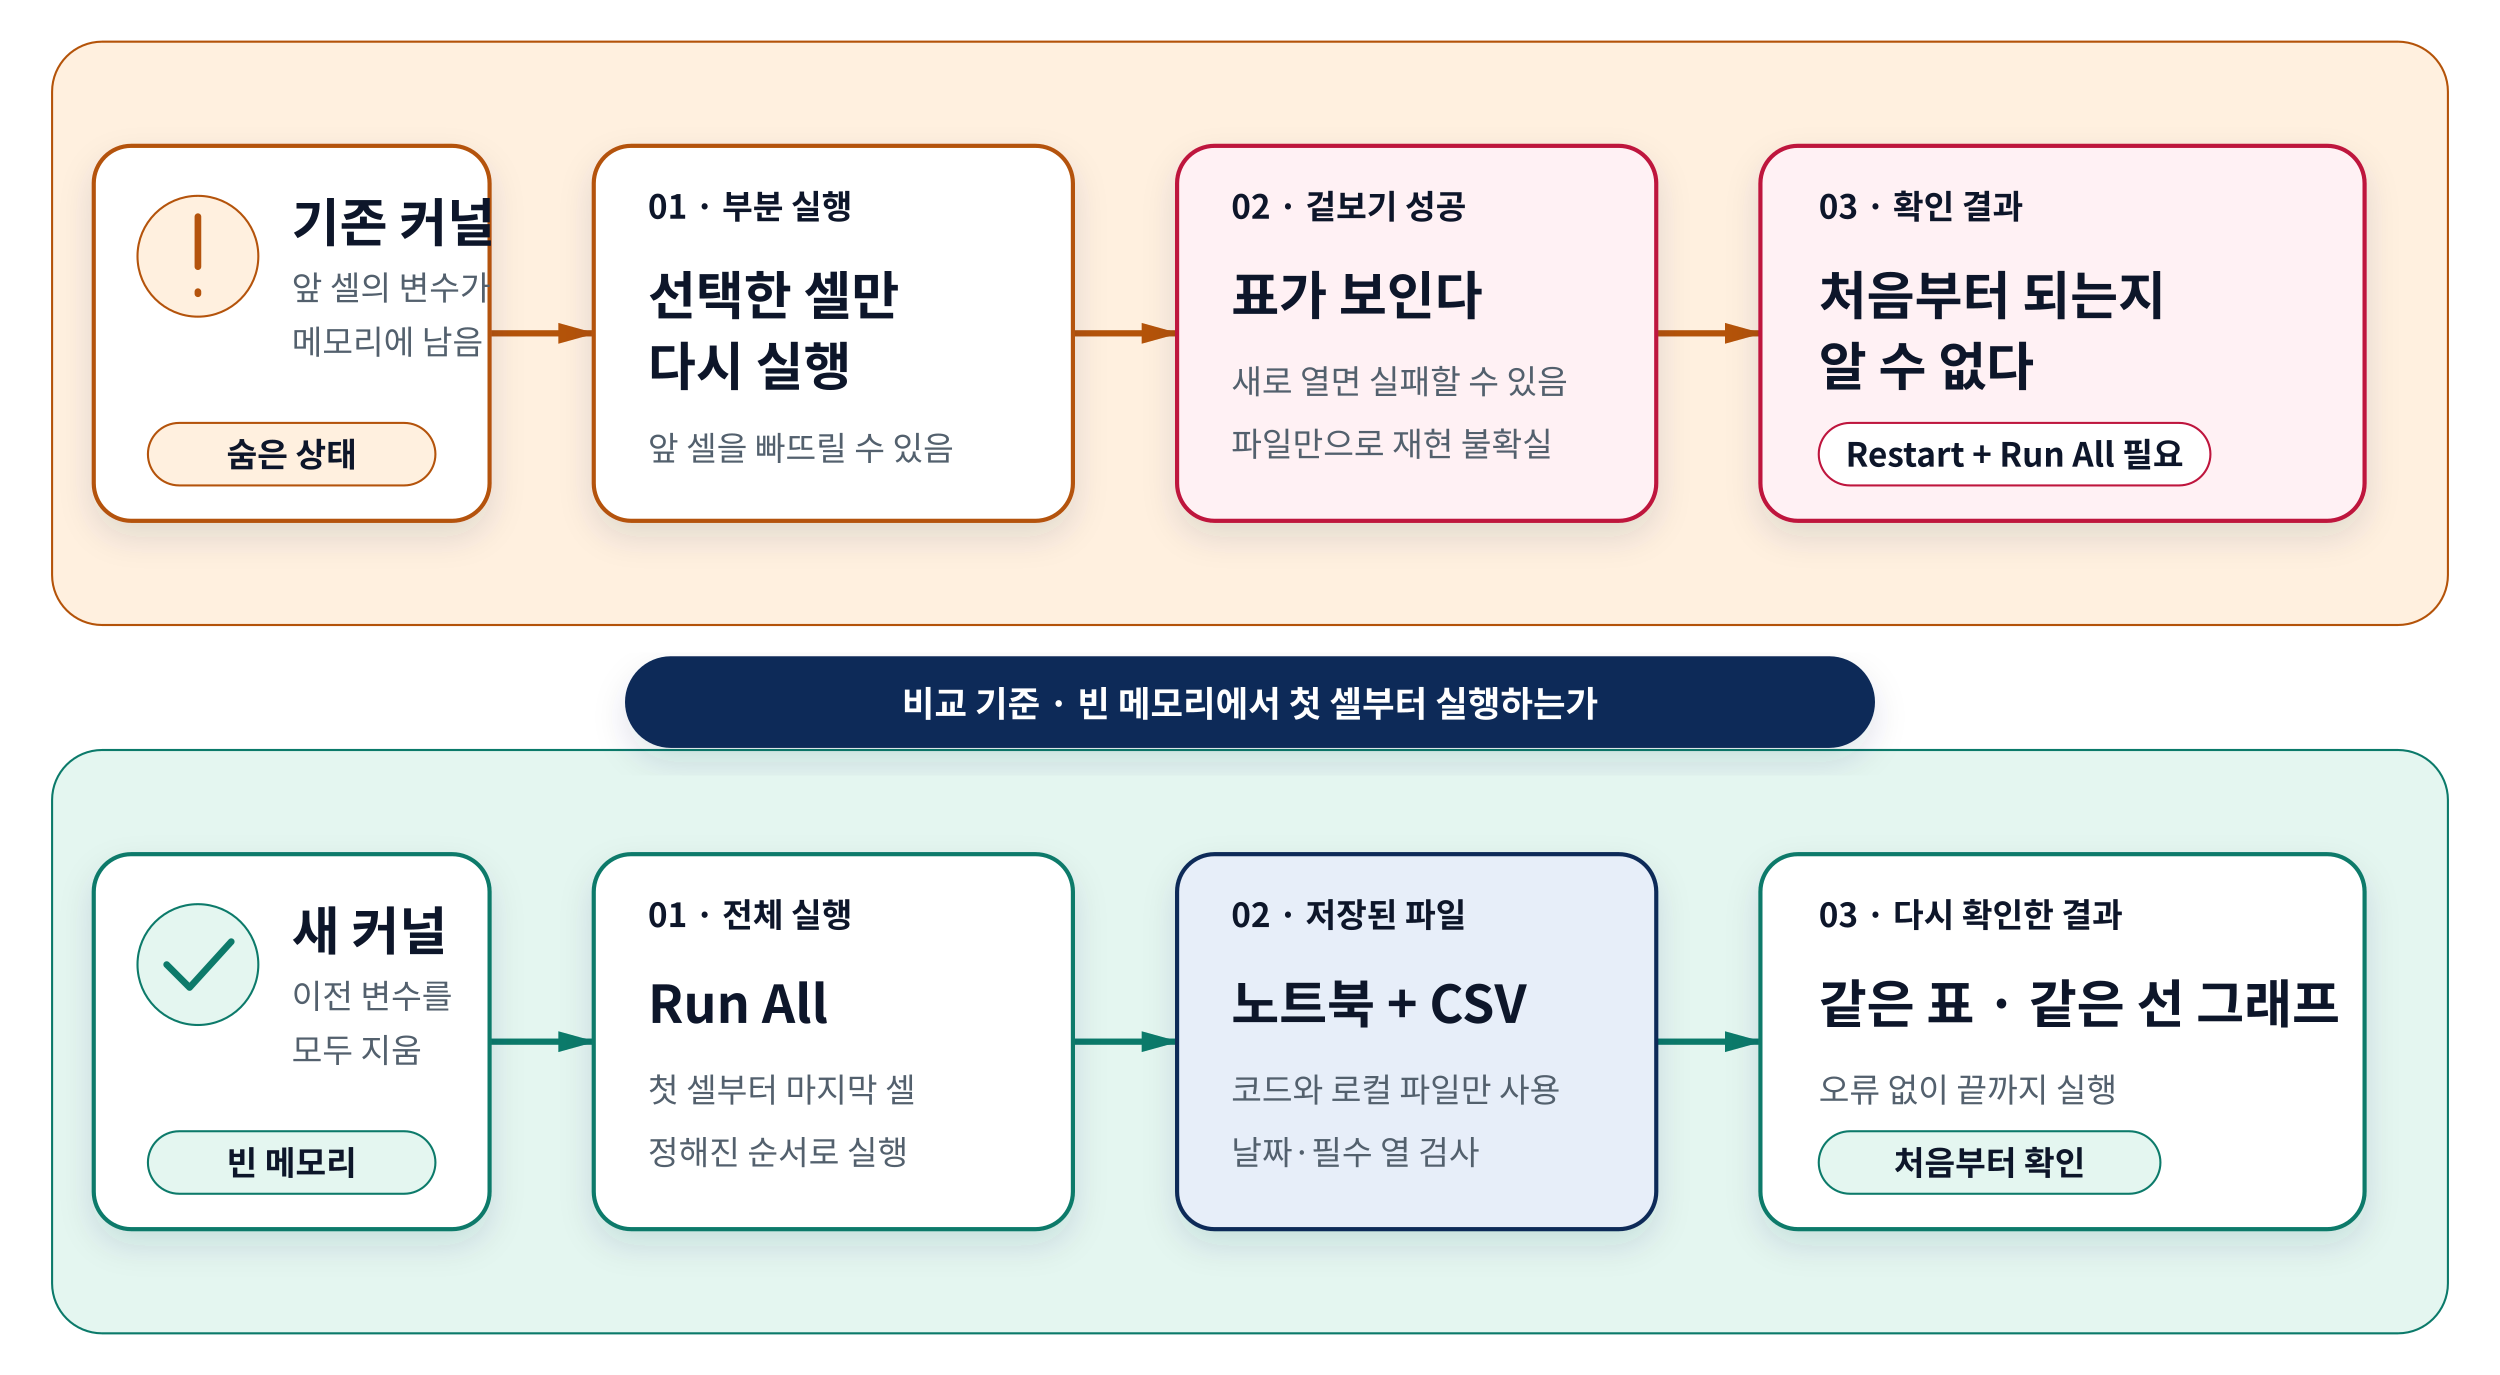
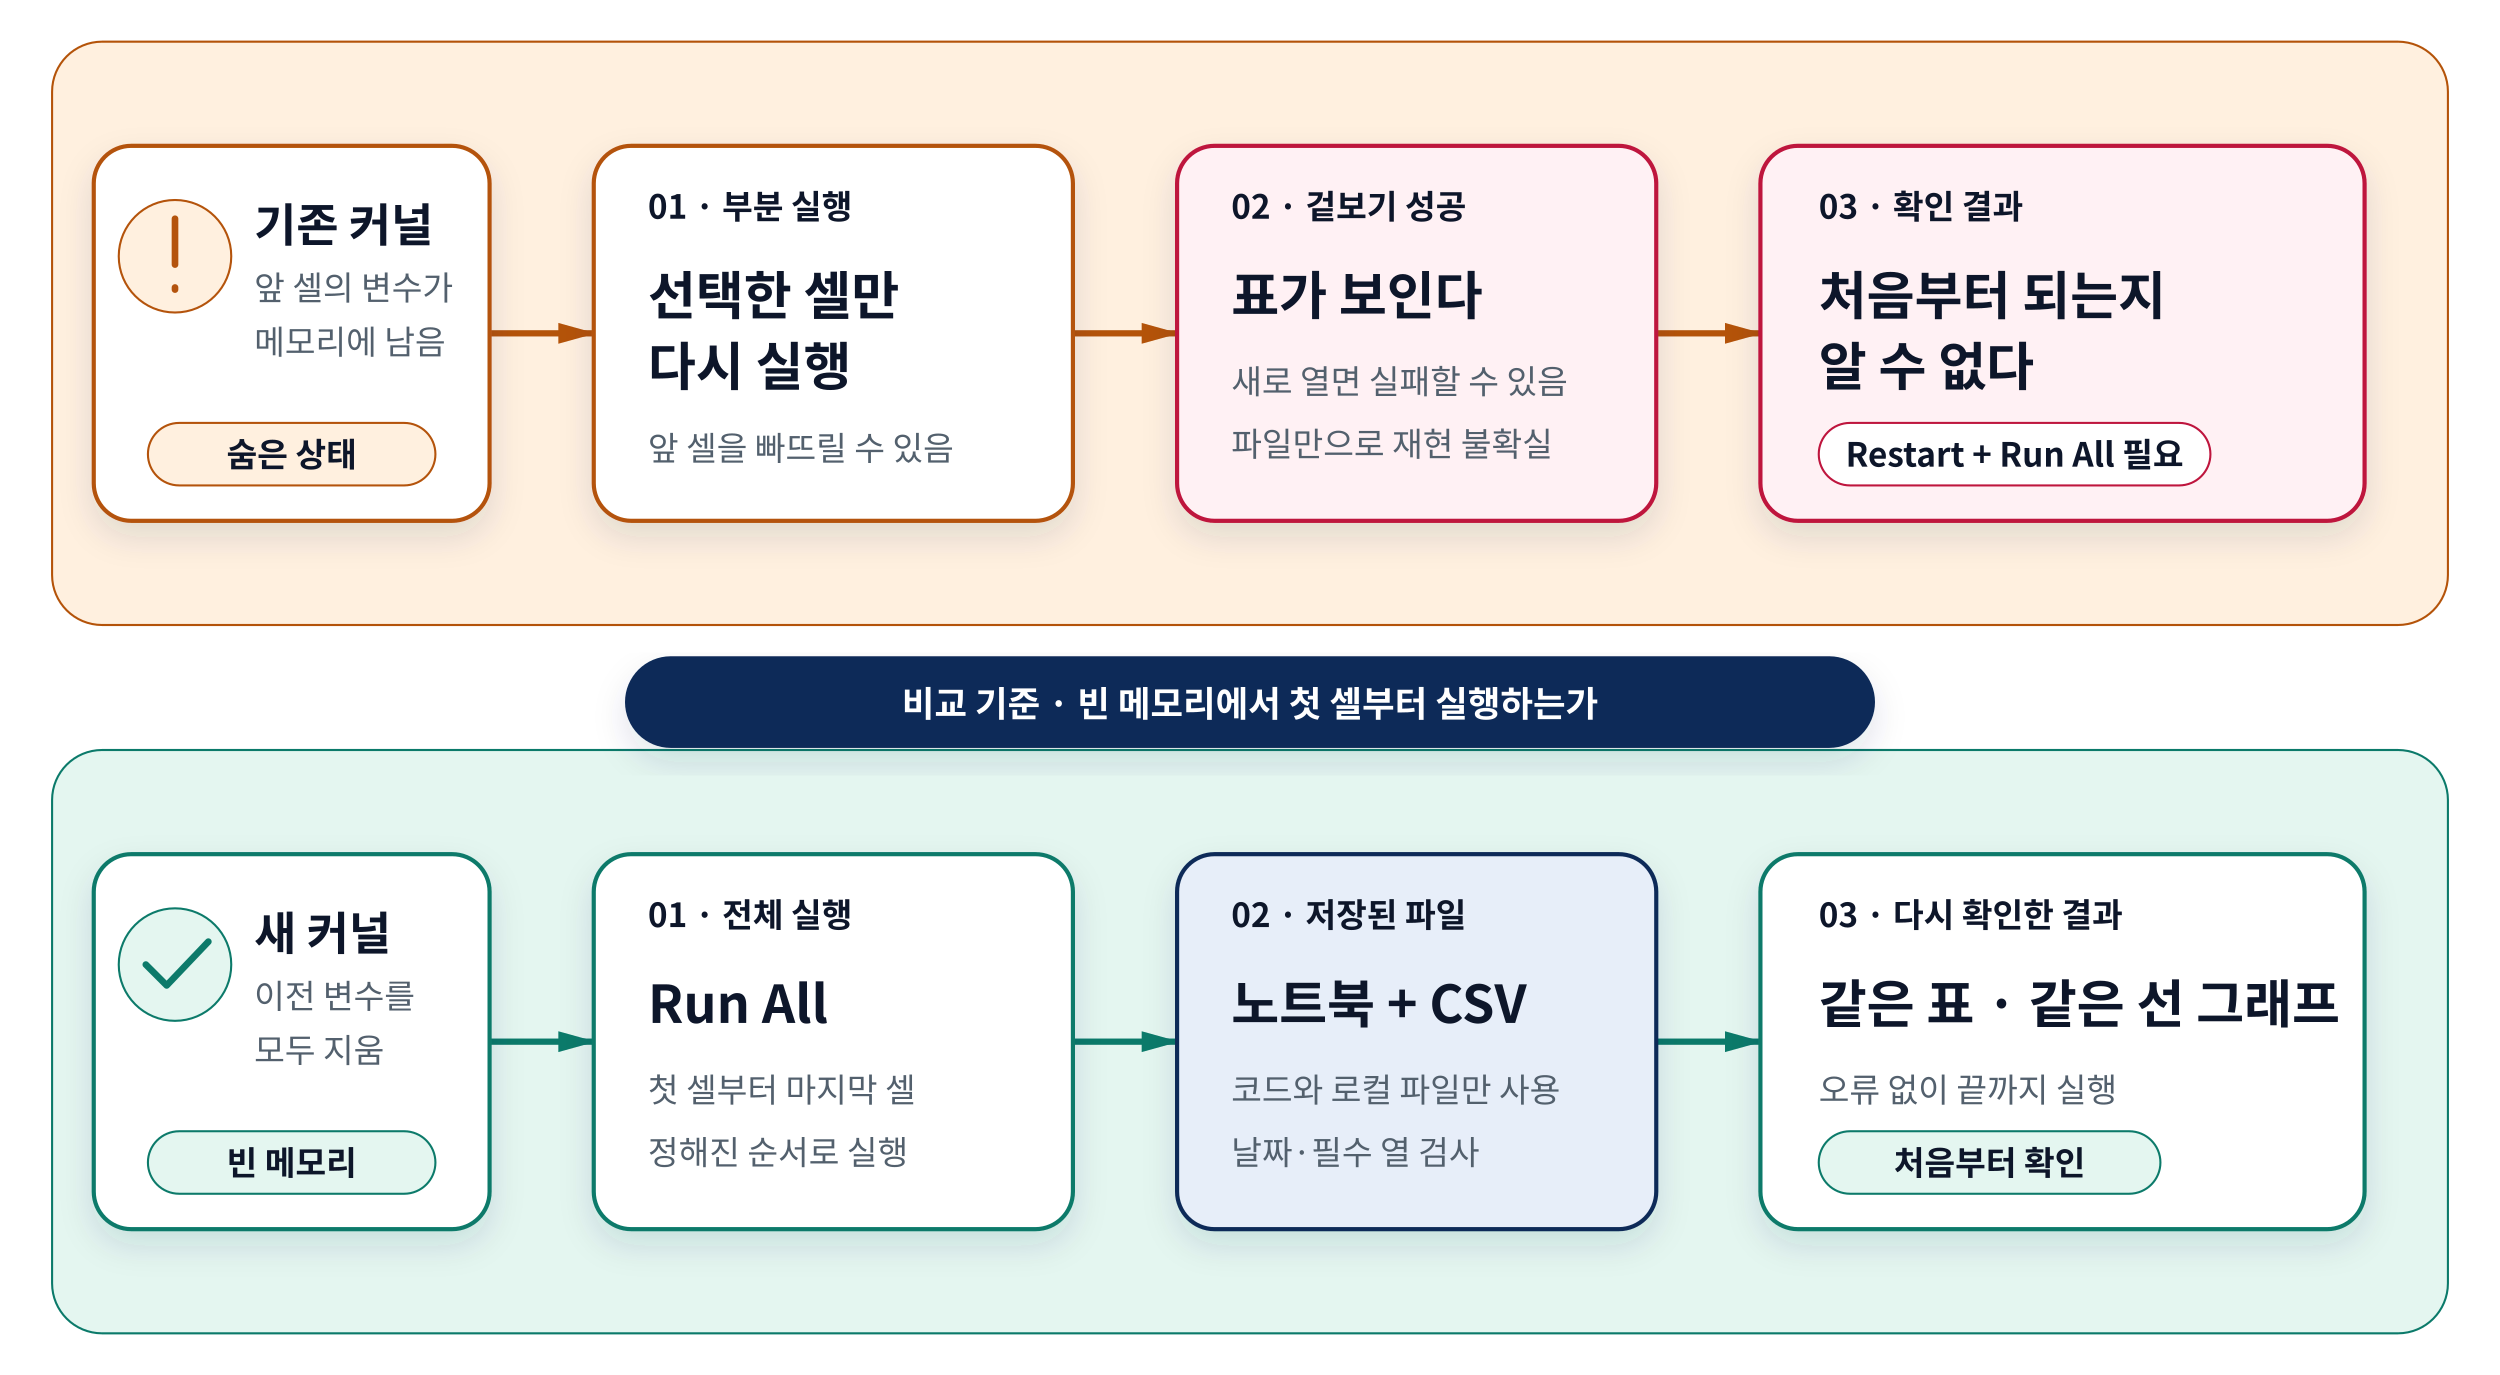
<svg xmlns="http://www.w3.org/2000/svg" viewBox="0 0 1200 660" role="img" aria-labelledby="title desc">
  <defs>
    <filter id="shadow" x="-20%" y="-20%" width="140%" height="150%">
      <feDropShadow dx="0" dy="7" stdDeviation="8" flood-color="#0F2C59" flood-opacity="0.12" />
    </filter>
    <marker id="arrow-warn" markerUnits="userSpaceOnUse" viewBox="0 0 18 10" refX="17" refY="5" markerWidth="18" markerHeight="10" orient="auto">
      <path d="M0 0L18 5L0 10Z" fill="#B45309" />
    </marker>
    <marker id="arrow-ok" markerUnits="userSpaceOnUse" viewBox="0 0 18 10" refX="17" refY="5" markerWidth="18" markerHeight="10" orient="auto">
      <path d="M0 0L18 5L0 10Z" fill="#0B7A6A" />
    </marker>
    <style>
      text{font-family:"Noto Sans CJK KR","Noto Sans KR",sans-serif;fill:#0F172A}
      .meta{font-size:16px;font-weight:700;letter-spacing:1.1px;fill:#52606D}
      .lane{font-size:25px;font-weight:700}
+       .kernel-title{font-size:22px;font-weight:700}
      .kicker{font-size:16px;font-weight:700}
      .main{font-size:25px;font-weight:700}
      .sub{font-size:16px;font-weight:400;fill:#52606D}
      .reverse{fill:#FFFFFF}
      .warn{fill:none;stroke:#B45309;stroke-width:3;marker-end:url(#arrow-warn)}
      .ok{fill:none;stroke:#0B7A6A;stroke-width:3;marker-end:url(#arrow-ok)}
      .icon-warn{fill:none;stroke:#B45309;stroke-width:3.2;stroke-linecap:round;stroke-linejoin:round}
      .icon-ok{fill:none;stroke:#0B7A6A;stroke-width:3.2;stroke-linecap:round;stroke-linejoin:round}
    </style>
  </defs>
  <rect width="1200" height="660" fill="#FFFFFF" />
  <g id="diagram" transform="translate(0 -50)">
    <g id="lane-backgrounds" aria-hidden="true">
      <rect x="25" y="70" width="1150" height="280" rx="24" fill="#FFF0DF" stroke="#B45309" />
      <rect x="25" y="410" width="1150" height="280" rx="24" fill="#E4F6F0" stroke="#0B7A6A" />
    </g>
    <g id="lane-connectors" aria-hidden="true">
      <path class="warn" d="M235 210H285" />
      <path class="warn" d="M515 210H565" />
      <path class="warn" d="M795 210H845" />
      <path class="ok" d="M235 550H285" />
      <path class="ok" d="M515 550H565" />
      <path class="ok" d="M795 550H845" />
    </g>
    <g id="old-kernel" filter="url(#shadow)">
      <rect x="45" y="120" width="190" height="180" rx="18" fill="#FFFFFF" stroke="#B45309" stroke-width="2" />
-       <circle cx="95" cy="173" r="29" fill="#FFF0DF" stroke="#B45309" />
-       <path class="icon-warn" d="M95 154V178M95 190V191" />
-       <text class="lane" x="140" y="166" fill="#B45309">기존 커널</text>
-       <text class="sub" x="140" y="194">앞 셀의 변수가</text>
-       <text class="sub" x="140" y="220">메모리에 남음</text>
+       <circle cx="84" cy="173" r="27" fill="#FFF0DF" stroke="#B45309" />
+       <path class="icon-warn" d="M84 155V177M84 188V189" />
+       <text class="kernel-title" x="122" y="166" fill="#B45309">기존 커널</text>
+       <text class="sub" x="122" y="194">앞 셀의 변수가</text>
+       <text class="sub" x="122" y="220">메모리에 남음</text>
      <rect x="71" y="253" width="138" height="30" rx="15" fill="#FFF0DF" stroke="#B45309" />
      <text class="kicker" x="140" y="274" text-anchor="middle" fill="#B45309">숨은 상태</text>
    </g>
    <g id="partial-run" filter="url(#shadow)">
      <rect x="285" y="120" width="230" height="180" rx="18" fill="#FFFFFF" stroke="#B45309" stroke-width="2" />
      <text class="kicker" x="311" y="155" fill="#B45309">01 · 부분 실행</text>
      <text class="main" x="311" y="201">선택한 셀만</text>
      <text class="main" x="311" y="235">다시 실행</text>
      <text class="sub" x="311" y="271">앞 셀을 빠뜨릴 수 있음</text>
    </g>
    <g id="apparent-success" filter="url(#shadow)">
      <rect x="565" y="120" width="230" height="180" rx="18" fill="#FFF1F4" stroke="#BE123C" stroke-width="2" />
      <text class="kicker" x="591" y="155" fill="#BE123C">02 · 겉보기 성공</text>
      <text class="main" x="591" y="201">표가 보인다</text>
      <text class="sub" x="591" y="239">새로 열면 실패할 수 있음</text>
      <text class="sub" x="591" y="269">파일만으로 재현 불확실</text>
    </g>
    <g id="uncertain-result" filter="url(#shadow)">
      <rect x="845" y="120" width="290" height="180" rx="18" fill="#FFF1F4" stroke="#BE123C" stroke-width="2" />
      <text class="kicker" x="873" y="155" fill="#BE123C">03 · 확인 결과</text>
      <text class="main" x="873" y="201">처음부터 되는지</text>
      <text class="main" x="873" y="235">알 수 없다</text>
      <rect x="873" y="253" width="188" height="30" rx="15" fill="#FFFFFF" stroke="#BE123C" />
      <text class="kicker" x="967" y="274" text-anchor="middle" fill="#BE123C">Restart + Run All 필요</text>
    </g>
    <g id="comparison-rule" filter="url(#shadow)">
      <rect x="300" y="365" width="600" height="44" rx="22" fill="#0F2C59" />
      <text class="reverse" x="600" y="394" text-anchor="middle" font-size="17" font-weight="700">비교 기준 · 빈 메모리에서 첫 셀부터 실행하는가</text>
    </g>
    <g id="fresh-kernel" filter="url(#shadow)">
      <rect x="45" y="460" width="190" height="180" rx="18" fill="#FFFFFF" stroke="#0B7A6A" stroke-width="2" />
-       <circle cx="95" cy="513" r="29" fill="#E4F6F0" stroke="#0B7A6A" />
-       <path class="icon-ok" d="M80 513L91 524L111 502" />
-       <text class="lane" x="140" y="506" fill="#0B7A6A">새 커널</text>
-       <text class="sub" x="140" y="534">이전 변수를</text>
-       <text class="sub" x="140" y="560">모두 지움</text>
+       <circle cx="84" cy="513" r="27" fill="#E4F6F0" stroke="#0B7A6A" />
+       <path class="icon-ok" d="M70 513L80 523L100 502" />
+       <text class="kernel-title" x="122" y="506" fill="#0B7A6A">새 커널</text>
+       <text class="sub" x="122" y="534">이전 변수를</text>
+       <text class="sub" x="122" y="560">모두 지움</text>
      <rect x="71" y="593" width="138" height="30" rx="15" fill="#E4F6F0" stroke="#0B7A6A" />
      <text class="kicker" x="140" y="614" text-anchor="middle" fill="#0B7A6A">빈 메모리</text>
    </g>
    <g id="run-all" filter="url(#shadow)">
      <rect x="285" y="460" width="230" height="180" rx="18" fill="#FFFFFF" stroke="#0B7A6A" stroke-width="2" />
      <text class="kicker" x="311" y="495" fill="#0B7A6A">01 · 전체 실행</text>
      <text class="main" x="311" y="541">Run All</text>
      <text class="sub" x="311" y="579">첫 셀부터 마지막 셀</text>
      <text class="sub" x="311" y="609">정해진 순서로 실행</text>
    </g>
    <g id="saved-inputs" filter="url(#shadow)">
      <rect x="565" y="460" width="230" height="180" rx="18" fill="#E7EEF9" stroke="#0F2C59" stroke-width="2" />
      <text class="kicker" x="591" y="495" fill="#0F2C59">02 · 저장된 파일</text>
      <text class="main" x="591" y="541">노트북 + CSV</text>
      <text class="sub" x="591" y="579">코드와 로컬 파일만 사용</text>
      <text class="sub" x="591" y="609">날짜·필수 열 검사</text>
    </g>
    <g id="reproduced-output" filter="url(#shadow)">
      <rect x="845" y="460" width="290" height="180" rx="18" fill="#FFFFFF" stroke="#0B7A6A" stroke-width="2" />
      <text class="kicker" x="873" y="495" fill="#0B7A6A">03 · 다시 확인한 결과</text>
      <text class="main" x="873" y="541">같은 표 · 같은 선 그래프</text>
      <text class="sub" x="873" y="579">오류 없이 끝까지 실행</text>
      <rect x="873" y="593" width="164" height="30" rx="15" fill="#E4F6F0" stroke="#0B7A6A" />
      <text class="kicker" x="955" y="614" text-anchor="middle" fill="#0B7A6A">처음부터 확인</text>
    </g>
  </g>
</svg>
